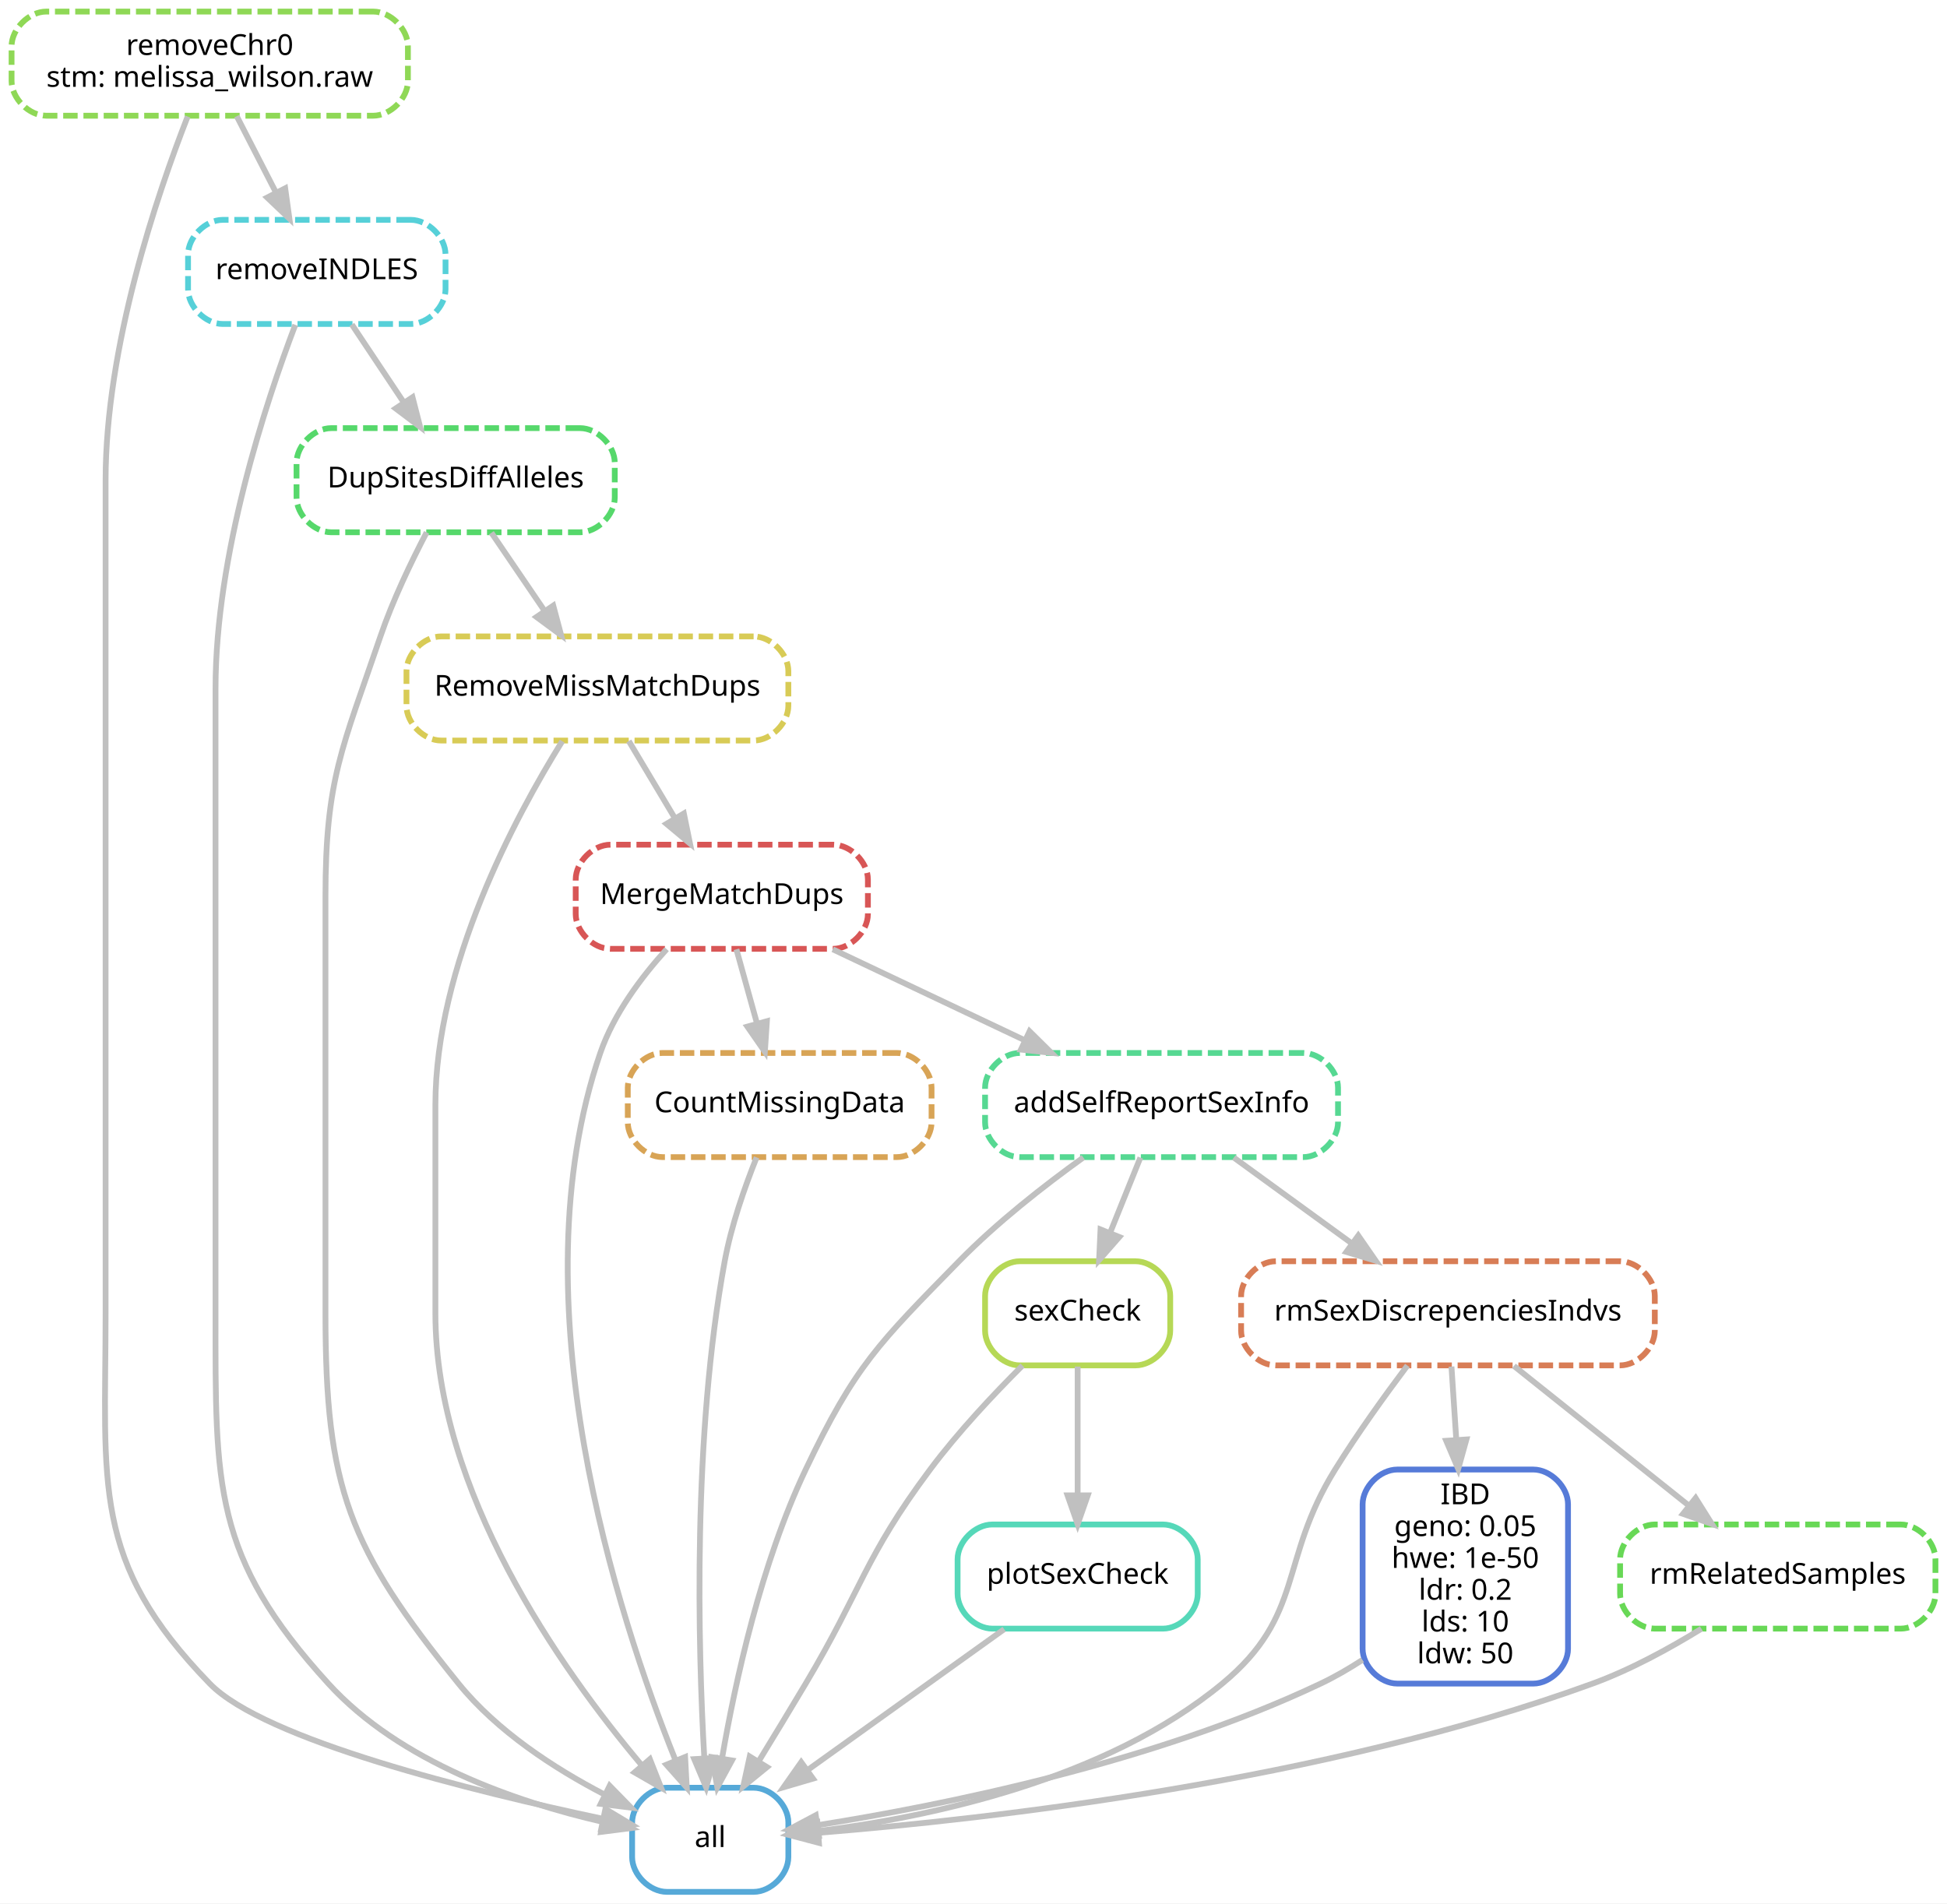
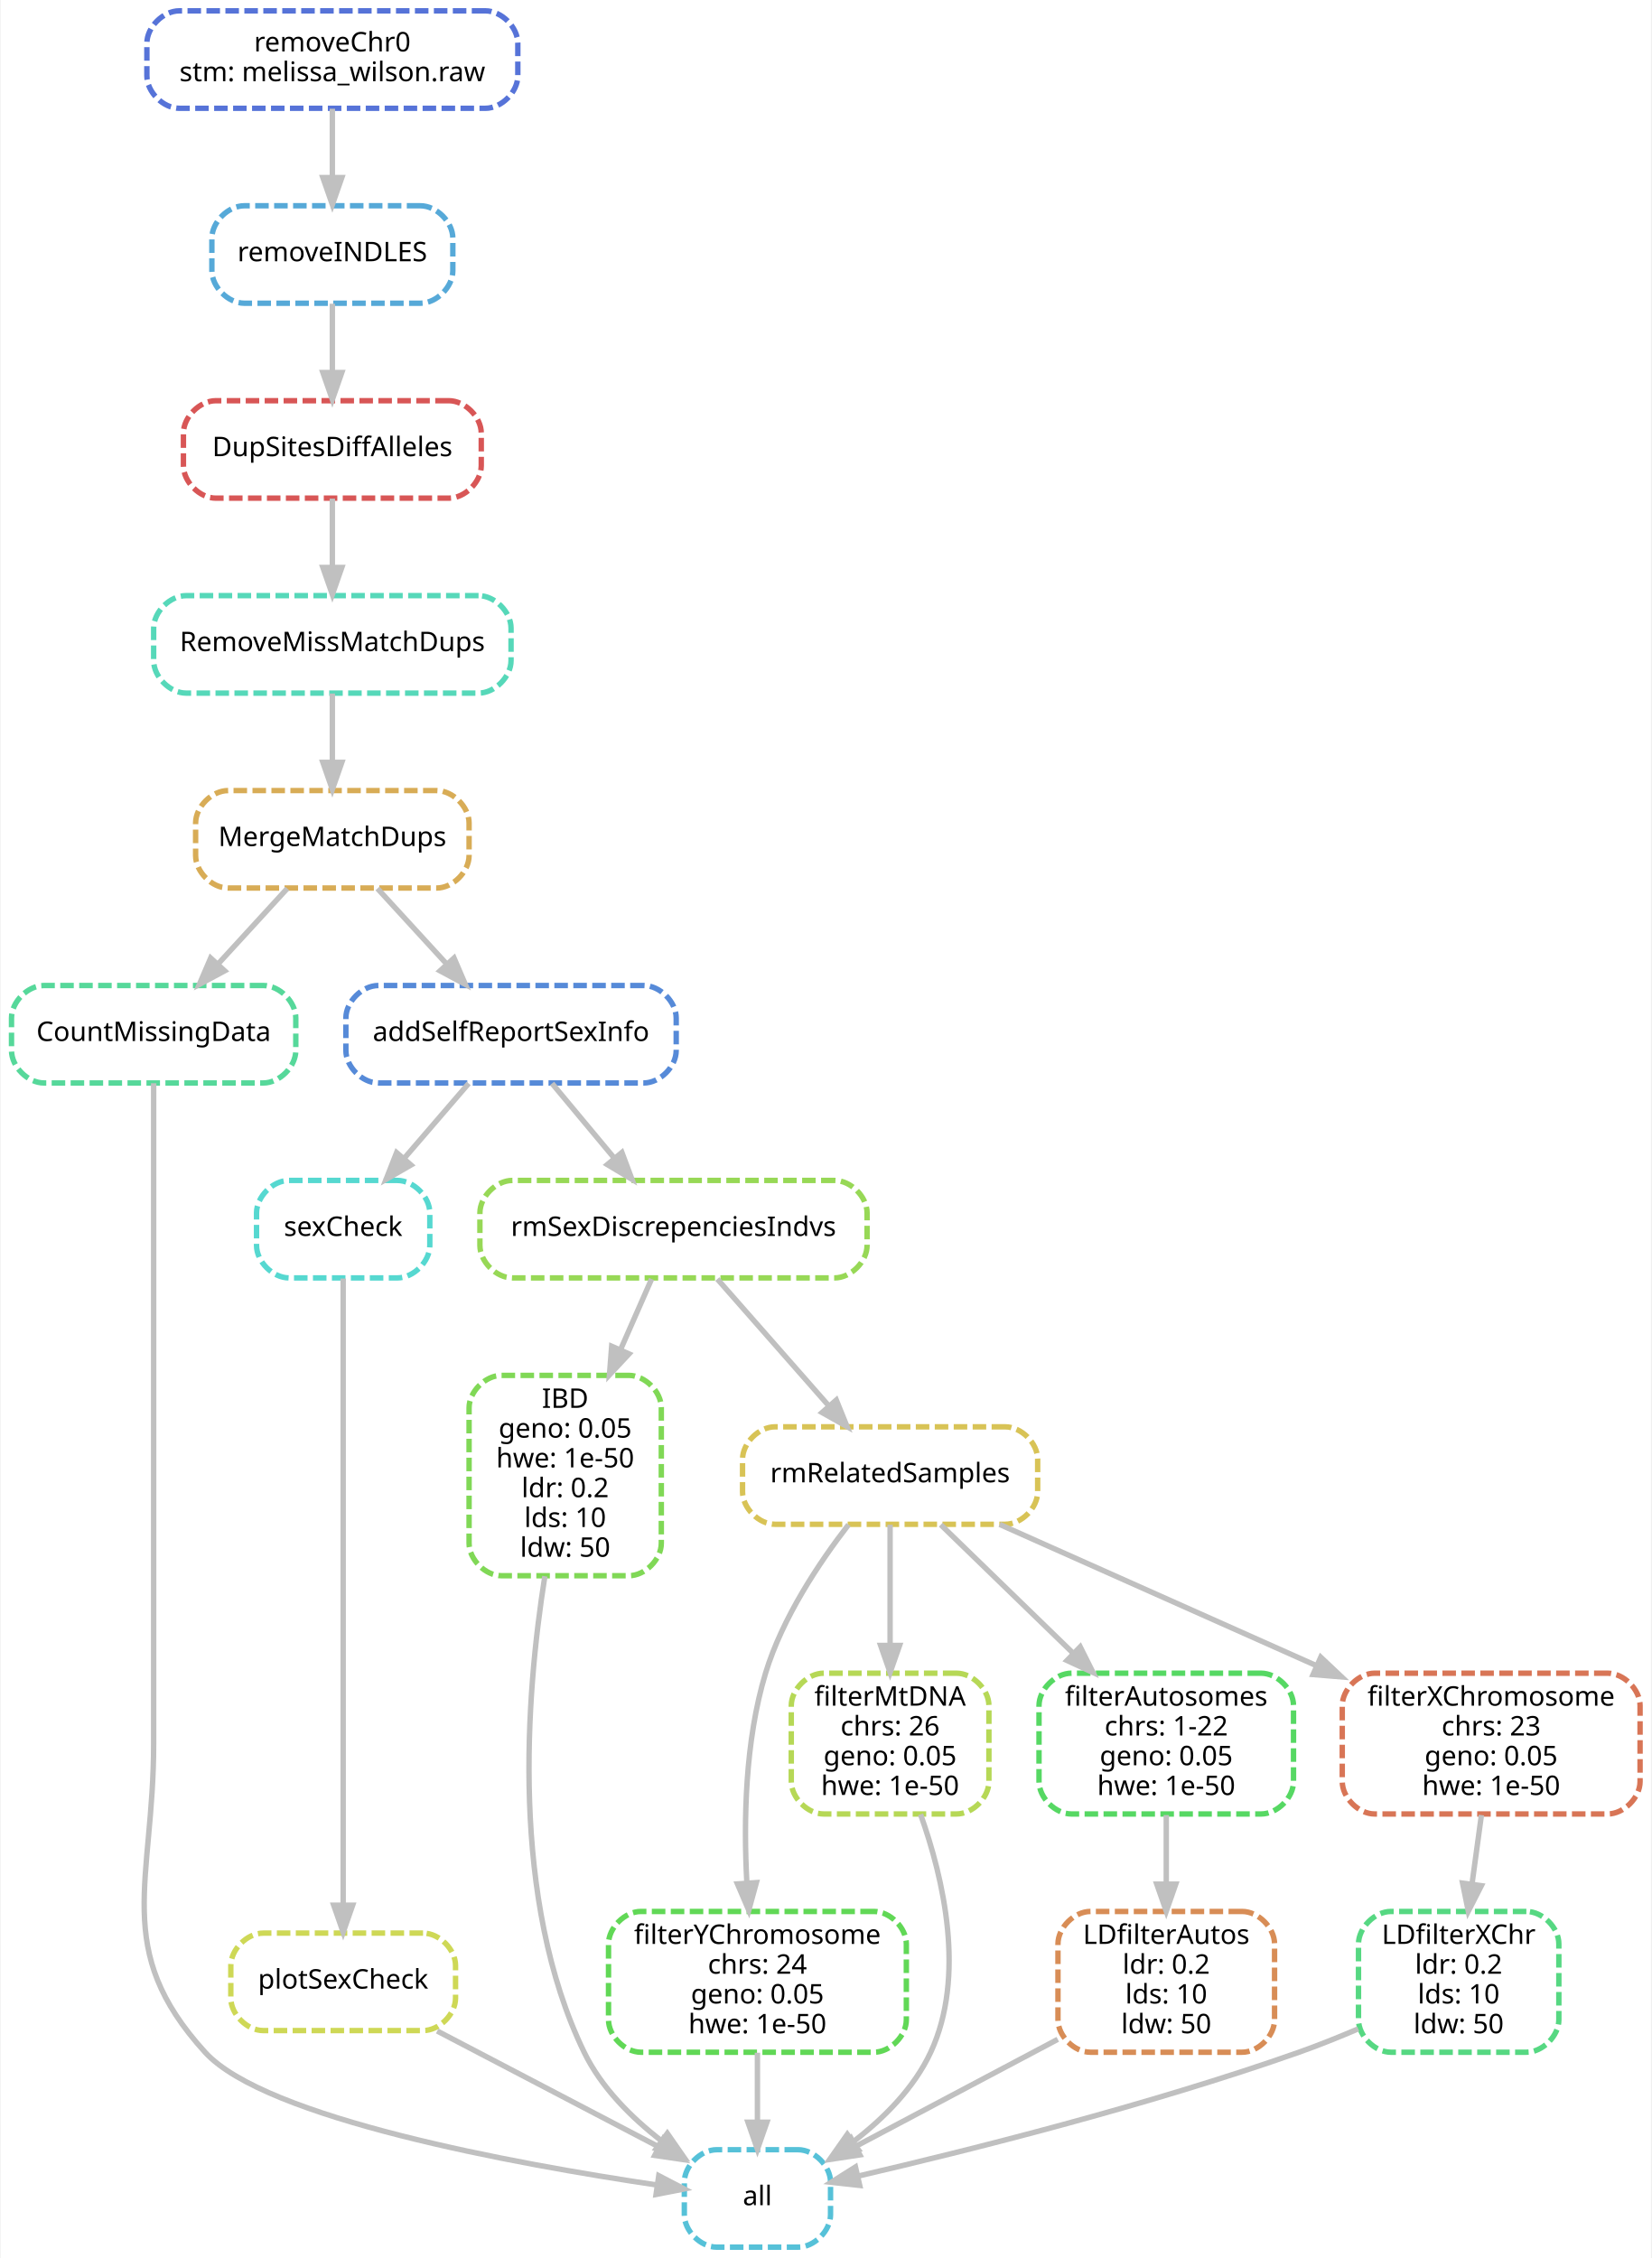
- <svg xmlns="http://www.w3.org/2000/svg" width="673pt" height="658pt" viewBox="0.00 0.00 673.00 658.00">
-   <g id="graph0" class="graph" transform="scale(1 1) rotate(0) translate(4 654)">
-     <polygon fill="#ffffff" stroke="transparent" points="-4,4 -4,-654 669,-654 669,4 -4,4" />
+ <svg xmlns="http://www.w3.org/2000/svg" width="610pt" height="834pt" viewBox="0.00 0.00 609.50 834.00">
+   <g id="graph0" class="graph" transform="scale(1 1) rotate(0) translate(4 830)">
+     <polygon fill="#ffffff" stroke="transparent" points="-4,4 -4,-830 605.5,-830 605.5,4 -4,4" />
    <g id="node1" class="node">
-       <path fill="none" stroke="#56a9d8" stroke-width="2" d="M256.5,-36C256.5,-36 226.5,-36 226.5,-36 220.5,-36 214.5,-30 214.5,-24 214.5,-24 214.5,-12 214.5,-12 214.5,-6 220.5,0 226.5,0 226.5,0 256.5,0 256.5,0 262.5,0 268.5,-6 268.5,-12 268.5,-12 268.5,-24 268.5,-24 268.5,-30 262.5,-36 256.5,-36" />
-       <text text-anchor="middle" x="241.5" y="-15.5" font-family="sans" font-size="10.00" fill="#000000">all</text>
+       <path fill="none" stroke="#56c1d8" stroke-width="2" stroke-dasharray="5,2" d="M290.5,-36C290.5,-36 260.5,-36 260.5,-36 254.5,-36 248.5,-30 248.5,-24 248.5,-24 248.5,-12 248.5,-12 248.5,-6 254.5,0 260.5,0 260.5,0 290.5,0 290.5,0 296.5,0 302.5,-6 302.5,-12 302.5,-12 302.5,-24 302.5,-24 302.5,-30 296.5,-36 290.5,-36" />
+       <text text-anchor="middle" x="275.5" y="-15.5" font-family="sans" font-size="10.00" fill="#000000">all</text>
    </g>
    <g id="node2" class="node">
-       <path fill="none" stroke="#8fd856" stroke-width="2" stroke-dasharray="5,2" d="M125,-650C125,-650 12,-650 12,-650 6,-650 0,-644 0,-638 0,-638 0,-626 0,-626 0,-620 6,-614 12,-614 12,-614 125,-614 125,-614 131,-614 137,-620 137,-626 137,-626 137,-638 137,-638 137,-644 131,-650 125,-650" />
-       <text text-anchor="middle" x="68.5" y="-635" font-family="sans" font-size="10.00" fill="#000000">removeChr0</text>
-       <text text-anchor="middle" x="68.5" y="-624" font-family="sans" font-size="10.00" fill="#000000">stm: melissa_wilson.raw</text>
+       <path fill="none" stroke="#56d89a" stroke-width="2" stroke-dasharray="5,2" d="M93,-466C93,-466 12,-466 12,-466 6,-466 0,-460 0,-454 0,-454 0,-442 0,-442 0,-436 6,-430 12,-430 12,-430 93,-430 93,-430 99,-430 105,-436 105,-442 105,-442 105,-454 105,-454 105,-460 99,-466 93,-466" />
+       <text text-anchor="middle" x="52.5" y="-445.5" font-family="sans" font-size="10.00" fill="#000000">CountMissingData</text>
    </g>
    <g id="edge1" class="edge">
-       <path fill="none" stroke="#c0c0c0" stroke-width="2" d="M60.865,-613.726C50.298,-586.732 32.5,-534.385 32.5,-488 32.5,-488 32.5,-488 32.5,-200 32.5,-140.904 27.31,-114.376 68.5,-72 87.421,-52.534 159.438,-34.775 204.374,-25.267" />
-       <polygon fill="#c0c0c0" stroke="#c0c0c0" stroke-width="2" points="205.263,-28.657 214.344,-23.198 203.841,-21.803 205.263,-28.657" />
+       <path fill="none" stroke="#c0c0c0" stroke-width="2" d="M52.5,-429.91C52.5,-399.832 52.5,-337.635 52.5,-285 52.5,-285 52.5,-285 52.5,-186 52.5,-134.634 36.919,-109.981 71.5,-72 93.757,-47.556 186.014,-30.74 238.516,-22.945" />
+       <polygon fill="#c0c0c0" stroke="#c0c0c0" stroke-width="2" points="239.059,-26.403 248.454,-21.506 238.056,-19.475 239.059,-26.403" />
    </g>
    <g id="node3" class="node">
-       <path fill="none" stroke="#56d0d8" stroke-width="2" stroke-dasharray="5,2" d="M138,-578C138,-578 73,-578 73,-578 67,-578 61,-572 61,-566 61,-566 61,-554 61,-554 61,-548 67,-542 73,-542 73,-542 138,-542 138,-542 144,-542 150,-548 150,-554 150,-554 150,-566 150,-566 150,-572 144,-578 138,-578" />
-       <text text-anchor="middle" x="105.5" y="-557.5" font-family="sans" font-size="10.00" fill="#000000">removeINDLES</text>
+       <path fill="none" stroke="#ced856" stroke-width="2" stroke-dasharray="5,2" d="M152,-116C152,-116 93,-116 93,-116 87,-116 81,-110 81,-104 81,-104 81,-92 81,-92 81,-86 87,-80 93,-80 93,-80 152,-80 152,-80 158,-80 164,-86 164,-92 164,-92 164,-104 164,-104 164,-110 158,-116 152,-116" />
+       <text text-anchor="middle" x="122.5" y="-95.5" font-family="sans" font-size="10.00" fill="#000000">plotSexCheck</text>
+     </g>
+     <g id="edge2" class="edge">
+       <path fill="none" stroke="#c0c0c0" stroke-width="2" d="M157.218,-79.847C181.61,-67.093 214.177,-50.064 238.962,-37.105" />
+       <polygon fill="#c0c0c0" stroke="#c0c0c0" stroke-width="2" points="240.807,-40.09 248.047,-32.354 237.564,-33.886 240.807,-40.09" />
+     </g>
+     <g id="node4" class="node">
+       <path fill="none" stroke="#80d856" stroke-width="2" stroke-dasharray="5,2" d="M228,-322C228,-322 181,-322 181,-322 175,-322 169,-316 169,-310 169,-310 169,-260 169,-260 169,-254 175,-248 181,-248 181,-248 228,-248 228,-248 234,-248 240,-254 240,-260 240,-260 240,-310 240,-310 240,-316 234,-322 228,-322" />
+       <text text-anchor="middle" x="204.5" y="-310" font-family="sans" font-size="10.00" fill="#000000">IBD</text>
+       <text text-anchor="middle" x="204.5" y="-299" font-family="sans" font-size="10.00" fill="#000000">geno: 0.05</text>
+       <text text-anchor="middle" x="204.5" y="-288" font-family="sans" font-size="10.00" fill="#000000">hwe: 1e-50</text>
+       <text text-anchor="middle" x="204.5" y="-277" font-family="sans" font-size="10.00" fill="#000000">ldr: 0.2</text>
+       <text text-anchor="middle" x="204.5" y="-266" font-family="sans" font-size="10.00" fill="#000000">lds: 10</text>
+       <text text-anchor="middle" x="204.5" y="-255" font-family="sans" font-size="10.00" fill="#000000">ldw: 50</text>
+     </g>
+     <g id="edge3" class="edge">
+       <path fill="none" stroke="#c0c0c0" stroke-width="2" d="M196.987,-247.808C189.944,-203.512 184.143,-128.432 211.5,-72 217.828,-58.947 228.946,-47.866 240.159,-39.202" />
+       <polygon fill="#c0c0c0" stroke="#c0c0c0" stroke-width="2" points="242.225,-42.026 248.273,-33.327 238.12,-36.357 242.225,-42.026" />
+     </g>
+     <g id="node5" class="node">
+       <path fill="none" stroke="#61d856" stroke-width="2" stroke-dasharray="5,2" d="M318.5,-124C318.5,-124 232.5,-124 232.5,-124 226.5,-124 220.5,-118 220.5,-112 220.5,-112 220.5,-84 220.5,-84 220.5,-78 226.5,-72 232.5,-72 232.5,-72 318.5,-72 318.5,-72 324.5,-72 330.5,-78 330.5,-84 330.5,-84 330.5,-112 330.5,-112 330.5,-118 324.5,-124 318.5,-124" />
+       <text text-anchor="middle" x="275.5" y="-112" font-family="sans" font-size="10.00" fill="#000000">filterYChromosome</text>
+       <text text-anchor="middle" x="275.5" y="-101" font-family="sans" font-size="10.00" fill="#000000">chrs: 24</text>
+       <text text-anchor="middle" x="275.5" y="-90" font-family="sans" font-size="10.00" fill="#000000">geno: 0.05</text>
+       <text text-anchor="middle" x="275.5" y="-79" font-family="sans" font-size="10.00" fill="#000000">hwe: 1e-50</text>
+     </g>
+     <g id="edge4" class="edge">
+       <path fill="none" stroke="#c0c0c0" stroke-width="2" d="M275.5,-71.805C275.5,-63.603 275.5,-54.517 275.5,-46.184" />
+       <polygon fill="#c0c0c0" stroke="#c0c0c0" stroke-width="2" points="279,-46.153 275.5,-36.153 272,-46.153 279,-46.153" />
+     </g>
+     <g id="node6" class="node">
+       <path fill="none" stroke="#b6d856" stroke-width="2" stroke-dasharray="5,2" d="M349,-212C349,-212 300,-212 300,-212 294,-212 288,-206 288,-200 288,-200 288,-172 288,-172 288,-166 294,-160 300,-160 300,-160 349,-160 349,-160 355,-160 361,-166 361,-172 361,-172 361,-200 361,-200 361,-206 355,-212 349,-212" />
+       <text text-anchor="middle" x="324.5" y="-200" font-family="sans" font-size="10.00" fill="#000000">filterMtDNA</text>
+       <text text-anchor="middle" x="324.5" y="-189" font-family="sans" font-size="10.00" fill="#000000">chrs: 26</text>
+       <text text-anchor="middle" x="324.5" y="-178" font-family="sans" font-size="10.00" fill="#000000">geno: 0.05</text>
+       <text text-anchor="middle" x="324.5" y="-167" font-family="sans" font-size="10.00" fill="#000000">hwe: 1e-50</text>
+     </g>
+     <g id="edge5" class="edge">
+       <path fill="none" stroke="#c0c0c0" stroke-width="2" d="M335.751,-159.871C344.289,-135.933 352.538,-100.06 339.5,-72 333.338,-58.739 322.138,-47.562 310.81,-38.879" />
+       <polygon fill="#c0c0c0" stroke="#c0c0c0" stroke-width="2" points="312.777,-35.982 302.609,-33.003 308.7,-41.672 312.777,-35.982" />
+     </g>
+     <g id="node7" class="node">
+       <path fill="none" stroke="#d88d56" stroke-width="2" stroke-dasharray="5,2" d="M454.5,-124C454.5,-124 398.5,-124 398.5,-124 392.5,-124 386.5,-118 386.5,-112 386.5,-112 386.5,-84 386.5,-84 386.5,-78 392.5,-72 398.5,-72 398.5,-72 454.5,-72 454.5,-72 460.5,-72 466.5,-78 466.5,-84 466.5,-84 466.5,-112 466.5,-112 466.5,-118 460.5,-124 454.5,-124" />
+       <text text-anchor="middle" x="426.5" y="-112" font-family="sans" font-size="10.00" fill="#000000">LDfilterAutos</text>
+       <text text-anchor="middle" x="426.5" y="-101" font-family="sans" font-size="10.00" fill="#000000">ldr: 0.2</text>
+       <text text-anchor="middle" x="426.5" y="-90" font-family="sans" font-size="10.00" fill="#000000">lds: 10</text>
+       <text text-anchor="middle" x="426.5" y="-79" font-family="sans" font-size="10.00" fill="#000000">ldw: 50</text>
+     </g>
+     <g id="edge6" class="edge">
+       <path fill="none" stroke="#c0c0c0" stroke-width="2" d="M386.431,-76.772C363.24,-64.485 334.281,-49.142 311.767,-37.214" />
+       <polygon fill="#c0c0c0" stroke="#c0c0c0" stroke-width="2" points="313.335,-34.084 302.86,-32.495 310.058,-40.27 313.335,-34.084" />
+     </g>
+     <g id="node8" class="node">
+       <path fill="none" stroke="#56d882" stroke-width="2" stroke-dasharray="5,2" d="M559.5,-124C559.5,-124 509.5,-124 509.5,-124 503.5,-124 497.5,-118 497.5,-112 497.5,-112 497.5,-84 497.5,-84 497.5,-78 503.5,-72 509.5,-72 509.5,-72 559.5,-72 559.5,-72 565.5,-72 571.5,-78 571.5,-84 571.5,-84 571.5,-112 571.5,-112 571.5,-118 565.5,-124 559.5,-124" />
+       <text text-anchor="middle" x="534.5" y="-112" font-family="sans" font-size="10.00" fill="#000000">LDfilterXChr</text>
+       <text text-anchor="middle" x="534.5" y="-101" font-family="sans" font-size="10.00" fill="#000000">ldr: 0.2</text>
+       <text text-anchor="middle" x="534.5" y="-90" font-family="sans" font-size="10.00" fill="#000000">lds: 10</text>
+       <text text-anchor="middle" x="534.5" y="-79" font-family="sans" font-size="10.00" fill="#000000">ldw: 50</text>
+     </g>
+     <g id="edge7" class="edge">
+       <path fill="none" stroke="#c0c0c0" stroke-width="2" d="M497.389,-80.629C490.205,-77.556 482.677,-74.534 475.5,-72 419.811,-52.339 353.277,-35.683 312.722,-26.266" />
+       <polygon fill="#c0c0c0" stroke="#c0c0c0" stroke-width="2" points="313.276,-22.802 302.747,-23.974 311.709,-29.625 313.276,-22.802" />
+     </g>
+     <g id="node9" class="node">
+       <path fill="none" stroke="#d8ac56" stroke-width="2" stroke-dasharray="5,2" d="M157,-538C157,-538 80,-538 80,-538 74,-538 68,-532 68,-526 68,-526 68,-514 68,-514 68,-508 74,-502 80,-502 80,-502 157,-502 157,-502 163,-502 169,-508 169,-514 169,-514 169,-526 169,-526 169,-532 163,-538 157,-538" />
+       <text text-anchor="middle" x="118.5" y="-517.5" font-family="sans" font-size="10.00" fill="#000000">MergeMatchDups</text>
+     </g>
+     <g id="edge8" class="edge">
+       <path fill="none" stroke="#c0c0c0" stroke-width="2" d="M101.845,-501.831C94.089,-493.369 84.72,-483.149 76.239,-473.897" />
+       <polygon fill="#c0c0c0" stroke="#c0c0c0" stroke-width="2" points="78.716,-471.42 69.379,-466.413 73.556,-476.15 78.716,-471.42" />
+     </g>
+     <g id="node16" class="node">
+       <path fill="none" stroke="#568ad8" stroke-width="2" stroke-dasharray="5,2" d="M233.5,-466C233.5,-466 135.5,-466 135.5,-466 129.5,-466 123.5,-460 123.5,-454 123.5,-454 123.5,-442 123.5,-442 123.5,-436 129.5,-430 135.5,-430 135.5,-430 233.5,-430 233.5,-430 239.5,-430 245.5,-436 245.5,-442 245.5,-442 245.5,-454 245.5,-454 245.5,-460 239.5,-466 233.5,-466" />
+       <text text-anchor="middle" x="184.5" y="-445.5" font-family="sans" font-size="10.00" fill="#000000">addSelfReportSexInfo</text>
+     </g>
+     <g id="edge22" class="edge">
+       <path fill="none" stroke="#c0c0c0" stroke-width="2" d="M135.155,-501.831C142.911,-493.369 152.28,-483.149 160.761,-473.897" />
+       <polygon fill="#c0c0c0" stroke="#c0c0c0" stroke-width="2" points="163.444,-476.15 167.621,-466.413 158.284,-471.42 163.444,-476.15" />
+     </g>
+     <g id="node10" class="node">
+       <path fill="none" stroke="#56d8d0" stroke-width="2" stroke-dasharray="5,2" d="M142.5,-394C142.5,-394 102.5,-394 102.5,-394 96.5,-394 90.5,-388 90.5,-382 90.5,-382 90.5,-370 90.5,-370 90.5,-364 96.5,-358 102.5,-358 102.5,-358 142.5,-358 142.5,-358 148.5,-358 154.5,-364 154.5,-370 154.5,-370 154.5,-382 154.5,-382 154.5,-388 148.5,-394 142.5,-394" />
+       <text text-anchor="middle" x="122.5" y="-373.5" font-family="sans" font-size="10.00" fill="#000000">sexCheck</text>
+     </g>
+     <g id="edge9" class="edge">
+       <path fill="none" stroke="#c0c0c0" stroke-width="2" d="M122.5,-357.76C122.5,-310.438 122.5,-183.458 122.5,-126.423" />
+       <polygon fill="#c0c0c0" stroke="#c0c0c0" stroke-width="2" points="126,-126.308 122.5,-116.308 119,-126.308 126,-126.308" />
+     </g>
+     <g id="node11" class="node">
+       <path fill="none" stroke="#97d856" stroke-width="2" stroke-dasharray="5,2" d="M304,-394C304,-394 185,-394 185,-394 179,-394 173,-388 173,-382 173,-382 173,-370 173,-370 173,-364 179,-358 185,-358 185,-358 304,-358 304,-358 310,-358 316,-364 316,-370 316,-370 316,-382 316,-382 316,-388 310,-394 304,-394" />
+       <text text-anchor="middle" x="244.5" y="-373.5" font-family="sans" font-size="10.00" fill="#000000">rmSexDiscrepenciesIndvs</text>
+     </g>
+     <g id="edge10" class="edge">
+       <path fill="none" stroke="#c0c0c0" stroke-width="2" d="M236.405,-357.585C233.05,-349.95 228.991,-340.717 224.909,-331.431" />
+       <polygon fill="#c0c0c0" stroke="#c0c0c0" stroke-width="2" points="228.073,-329.932 220.845,-322.185 221.665,-332.748 228.073,-329.932" />
+     </g>
+     <g id="node12" class="node">
+       <path fill="none" stroke="#d8c356" stroke-width="2" stroke-dasharray="5,2" d="M367,-303C367,-303 282,-303 282,-303 276,-303 270,-297 270,-291 270,-291 270,-279 270,-279 270,-273 276,-267 282,-267 282,-267 367,-267 367,-267 373,-267 379,-273 379,-279 379,-279 379,-291 379,-291 379,-297 373,-303 367,-303" />
+       <text text-anchor="middle" x="324.5" y="-282.5" font-family="sans" font-size="10.00" fill="#000000">rmRelatedSamples</text>
+     </g>
+     <g id="edge18" class="edge">
+       <path fill="none" stroke="#c0c0c0" stroke-width="2" d="M260.689,-357.585C272.477,-344.176 288.603,-325.833 301.694,-310.942" />
+       <polygon fill="#c0c0c0" stroke="#c0c0c0" stroke-width="2" points="304.634,-312.899 308.608,-303.077 299.377,-308.277 304.634,-312.899" />
+     </g>
+     <g id="edge11" class="edge">
+       <path fill="none" stroke="#c0c0c0" stroke-width="2" d="M309.156,-266.87C298.339,-252.876 284.714,-232.5 278.5,-212 270.915,-186.974 270.358,-157.425 271.596,-134.683" />
+       <polygon fill="#c0c0c0" stroke="#c0c0c0" stroke-width="2" points="275.107,-134.651 272.299,-124.435 268.123,-134.172 275.107,-134.651" />
+     </g>
+     <g id="edge12" class="edge">
+       <path fill="none" stroke="#c0c0c0" stroke-width="2" d="M324.5,-266.842C324.5,-254.415 324.5,-237.51 324.5,-222.372" />
+       <polygon fill="#c0c0c0" stroke="#c0c0c0" stroke-width="2" points="328,-222.25 324.5,-212.25 321,-222.25 328,-222.25" />
+     </g>
+     <g id="node13" class="node">
+       <path fill="none" stroke="#56d863" stroke-width="2" stroke-dasharray="5,2" d="M461.5,-212C461.5,-212 391.5,-212 391.5,-212 385.5,-212 379.5,-206 379.5,-200 379.5,-200 379.5,-172 379.5,-172 379.5,-166 385.5,-160 391.5,-160 391.5,-160 461.5,-160 461.5,-160 467.5,-160 473.5,-166 473.5,-172 473.5,-172 473.5,-200 473.5,-200 473.5,-206 467.5,-212 461.5,-212" />
+       <text text-anchor="middle" x="426.5" y="-200" font-family="sans" font-size="10.00" fill="#000000">filterAutosomes</text>
+       <text text-anchor="middle" x="426.5" y="-189" font-family="sans" font-size="10.00" fill="#000000">chrs: 1-22</text>
+       <text text-anchor="middle" x="426.5" y="-178" font-family="sans" font-size="10.00" fill="#000000">geno: 0.05</text>
+       <text text-anchor="middle" x="426.5" y="-167" font-family="sans" font-size="10.00" fill="#000000">hwe: 1e-50</text>
+     </g>
+     <g id="edge19" class="edge">
+       <path fill="none" stroke="#c0c0c0" stroke-width="2" d="M343.208,-266.842C356.874,-253.578 375.794,-235.214 392.149,-219.341" />
+       <polygon fill="#c0c0c0" stroke="#c0c0c0" stroke-width="2" points="394.716,-221.726 399.455,-212.25 389.841,-216.703 394.716,-221.726" />
+     </g>
+     <g id="node14" class="node">
+       <path fill="none" stroke="#d87556" stroke-width="2" stroke-dasharray="5,2" d="M589.5,-212C589.5,-212 503.5,-212 503.5,-212 497.5,-212 491.5,-206 491.5,-200 491.5,-200 491.5,-172 491.5,-172 491.5,-166 497.5,-160 503.5,-160 503.5,-160 589.5,-160 589.5,-160 595.5,-160 601.5,-166 601.5,-172 601.5,-172 601.5,-200 601.5,-200 601.5,-206 595.5,-212 589.5,-212" />
+       <text text-anchor="middle" x="546.5" y="-200" font-family="sans" font-size="10.00" fill="#000000">filterXChromosome</text>
+       <text text-anchor="middle" x="546.5" y="-189" font-family="sans" font-size="10.00" fill="#000000">chrs: 23</text>
+       <text text-anchor="middle" x="546.5" y="-178" font-family="sans" font-size="10.00" fill="#000000">geno: 0.05</text>
+       <text text-anchor="middle" x="546.5" y="-167" font-family="sans" font-size="10.00" fill="#000000">hwe: 1e-50</text>
+     </g>
+     <g id="edge20" class="edge">
+       <path fill="none" stroke="#c0c0c0" stroke-width="2" d="M364.96,-266.957C397.588,-252.407 444.1,-231.665 481.876,-214.819" />
+       <polygon fill="#c0c0c0" stroke="#c0c0c0" stroke-width="2" points="483.57,-217.896 491.278,-210.626 480.719,-211.502 483.57,-217.896" />
    </g>
    <g id="edge13" class="edge">
-       <path fill="none" stroke="#c0c0c0" stroke-width="2" d="M77.837,-613.831C81.924,-605.877 86.81,-596.369 91.331,-587.572" />
-       <polygon fill="#c0c0c0" stroke="#c0c0c0" stroke-width="2" points="94.58,-588.907 96.038,-578.413 88.354,-585.708 94.58,-588.907" />
-     </g>
-     <g id="edge2" class="edge">
-       <path fill="none" stroke="#c0c0c0" stroke-width="2" d="M98.077,-541.706C87.803,-514.688 70.5,-462.31 70.5,-416 70.5,-416 70.5,-416 70.5,-200 70.5,-140.529 69.438,-115.953 109.5,-72 134.267,-44.827 174.714,-31.009 204.318,-24.195" />
-       <polygon fill="#c0c0c0" stroke="#c0c0c0" stroke-width="2" points="205.244,-27.576 214.293,-22.066 203.783,-20.73 205.244,-27.576" />
-     </g>
-     <g id="node4" class="node">
-       <path fill="none" stroke="#56d86b" stroke-width="2" stroke-dasharray="5,2" d="M196.5,-506C196.5,-506 110.5,-506 110.5,-506 104.5,-506 98.5,-500 98.5,-494 98.5,-494 98.5,-482 98.5,-482 98.5,-476 104.5,-470 110.5,-470 110.5,-470 196.5,-470 196.5,-470 202.5,-470 208.5,-476 208.5,-482 208.5,-482 208.5,-494 208.5,-494 208.5,-500 202.5,-506 196.5,-506" />
-       <text text-anchor="middle" x="153.5" y="-485.5" font-family="sans" font-size="10.00" fill="#000000">DupSitesDiffAlleles</text>
+       <path fill="none" stroke="#c0c0c0" stroke-width="2" d="M426.5,-159.597C426.5,-151.607 426.5,-142.689 426.5,-134.176" />
+       <polygon fill="#c0c0c0" stroke="#c0c0c0" stroke-width="2" points="430,-134.081 426.5,-124.081 423,-134.081 430,-134.081" />
    </g>
    <g id="edge14" class="edge">
-       <path fill="none" stroke="#c0c0c0" stroke-width="2" d="M117.612,-541.831C123.028,-533.708 129.524,-523.964 135.492,-515.012" />
-       <polygon fill="#c0c0c0" stroke="#c0c0c0" stroke-width="2" points="138.59,-516.675 141.225,-506.413 132.765,-512.792 138.59,-516.675" />
-     </g>
-     <g id="edge3" class="edge">
-       <path fill="none" stroke="#c0c0c0" stroke-width="2" d="M143.466,-469.968C138.093,-459.685 131.728,-446.41 127.5,-434 114.315,-395.303 108.5,-384.882 108.5,-344 108.5,-344 108.5,-344 108.5,-200 108.5,-139.549 116.482,-118.999 154.5,-72 167.801,-55.557 187.529,-42.735 204.837,-33.719" />
-       <polygon fill="#c0c0c0" stroke="#c0c0c0" stroke-width="2" points="206.743,-36.681 214.148,-29.103 203.634,-30.409 206.743,-36.681" />
-     </g>
-     <g id="node5" class="node">
-       <path fill="none" stroke="#d8cb56" stroke-width="2" stroke-dasharray="5,2" d="M256.5,-434C256.5,-434 148.5,-434 148.5,-434 142.5,-434 136.5,-428 136.5,-422 136.5,-422 136.5,-410 136.5,-410 136.5,-404 142.5,-398 148.5,-398 148.5,-398 256.5,-398 256.5,-398 262.5,-398 268.5,-404 268.5,-410 268.5,-410 268.5,-422 268.5,-422 268.5,-428 262.5,-434 256.5,-434" />
-       <text text-anchor="middle" x="202.5" y="-413.5" font-family="sans" font-size="10.00" fill="#000000">RemoveMissMatchDups</text>
+       <path fill="none" stroke="#c0c0c0" stroke-width="2" d="M542.9,-159.597C541.81,-151.607 540.594,-142.689 539.433,-134.176" />
+       <polygon fill="#c0c0c0" stroke="#c0c0c0" stroke-width="2" points="542.876,-133.516 538.057,-124.081 535.94,-134.462 542.876,-133.516" />
+     </g>
+     <g id="node15" class="node">
+       <path fill="none" stroke="#56d8b9" stroke-width="2" stroke-dasharray="5,2" d="M172.5,-610C172.5,-610 64.5,-610 64.5,-610 58.5,-610 52.5,-604 52.5,-598 52.5,-598 52.5,-586 52.5,-586 52.5,-580 58.5,-574 64.5,-574 64.5,-574 172.5,-574 172.5,-574 178.5,-574 184.5,-580 184.5,-586 184.5,-586 184.5,-598 184.5,-598 184.5,-604 178.5,-610 172.5,-610" />
+       <text text-anchor="middle" x="118.5" y="-589.5" font-family="sans" font-size="10.00" fill="#000000">RemoveMissMatchDups</text>
    </g>
    <g id="edge15" class="edge">
-       <path fill="none" stroke="#c0c0c0" stroke-width="2" d="M165.865,-469.831C171.451,-461.623 178.163,-451.761 184.307,-442.732" />
-       <polygon fill="#c0c0c0" stroke="#c0c0c0" stroke-width="2" points="187.236,-444.65 189.969,-434.413 181.449,-440.711 187.236,-444.65" />
-     </g>
-     <g id="edge4" class="edge">
-       <path fill="none" stroke="#c0c0c0" stroke-width="2" d="M190.349,-397.786C173.879,-371.286 146.5,-320.015 146.5,-272 146.5,-272 146.5,-272 146.5,-200 146.5,-138.555 189.579,-77.333 217.719,-43.897" />
-       <polygon fill="#c0c0c0" stroke="#c0c0c0" stroke-width="2" points="220.638,-45.871 224.516,-36.012 215.336,-41.301 220.638,-45.871" />
-     </g>
-     <g id="node6" class="node">
-       <path fill="none" stroke="#d85656" stroke-width="2" stroke-dasharray="5,2" d="M284,-362C284,-362 207,-362 207,-362 201,-362 195,-356 195,-350 195,-350 195,-338 195,-338 195,-332 201,-326 207,-326 207,-326 284,-326 284,-326 290,-326 296,-332 296,-338 296,-338 296,-350 296,-350 296,-356 290,-362 284,-362" />
-       <text text-anchor="middle" x="245.5" y="-341.5" font-family="sans" font-size="10.00" fill="#000000">MergeMatchDups</text>
+       <path fill="none" stroke="#c0c0c0" stroke-width="2" d="M118.5,-573.831C118.5,-566.131 118.5,-556.974 118.5,-548.417" />
+       <polygon fill="#c0c0c0" stroke="#c0c0c0" stroke-width="2" points="122,-548.413 118.5,-538.413 115,-548.413 122,-548.413" />
    </g>
    <g id="edge16" class="edge">
-       <path fill="none" stroke="#c0c0c0" stroke-width="2" d="M213.351,-397.831C218.202,-389.708 224.022,-379.964 229.368,-371.012" />
-       <polygon fill="#c0c0c0" stroke="#c0c0c0" stroke-width="2" points="232.381,-372.793 234.503,-362.413 226.371,-369.204 232.381,-372.793" />
-     </g>
-     <g id="edge5" class="edge">
-       <path fill="none" stroke="#c0c0c0" stroke-width="2" d="M226.45,-325.886C217.643,-316.188 208.125,-303.481 203.5,-290 174.04,-204.137 209.415,-95.549 229.484,-45.525" />
-       <polygon fill="#c0c0c0" stroke="#c0c0c0" stroke-width="2" points="232.816,-46.626 233.388,-36.047 226.343,-43.96 232.816,-46.626" />
-     </g>
-     <g id="node7" class="node">
-       <path fill="none" stroke="#d8a456" stroke-width="2" stroke-dasharray="5,2" d="M306,-290C306,-290 225,-290 225,-290 219,-290 213,-284 213,-278 213,-278 213,-266 213,-266 213,-260 219,-254 225,-254 225,-254 306,-254 306,-254 312,-254 318,-260 318,-266 318,-266 318,-278 318,-278 318,-284 312,-290 306,-290" />
-       <text text-anchor="middle" x="265.5" y="-269.5" font-family="sans" font-size="10.00" fill="#000000">CountMissingData</text>
+       <path fill="none" stroke="#c0c0c0" stroke-width="2" d="M168.855,-429.831C161.641,-421.454 152.943,-411.353 145.04,-402.175" />
+       <polygon fill="#c0c0c0" stroke="#c0c0c0" stroke-width="2" points="147.533,-399.707 138.356,-394.413 142.229,-404.275 147.533,-399.707" />
    </g>
    <g id="edge17" class="edge">
-       <path fill="none" stroke="#c0c0c0" stroke-width="2" d="M250.547,-325.831C252.709,-318.046 255.285,-308.773 257.685,-300.135" />
-       <polygon fill="#c0c0c0" stroke="#c0c0c0" stroke-width="2" points="261.081,-300.985 260.385,-290.413 254.336,-299.112 261.081,-300.985" />
-     </g>
-     <g id="node8" class="node">
-       <path fill="none" stroke="#56d892" stroke-width="2" stroke-dasharray="5,2" d="M446.5,-290C446.5,-290 348.5,-290 348.5,-290 342.5,-290 336.5,-284 336.5,-278 336.5,-278 336.5,-266 336.5,-266 336.5,-260 342.5,-254 348.5,-254 348.5,-254 446.5,-254 446.5,-254 452.5,-254 458.5,-260 458.5,-266 458.5,-266 458.5,-278 458.5,-278 458.5,-284 452.5,-290 446.5,-290" />
-       <text text-anchor="middle" x="397.5" y="-269.5" font-family="sans" font-size="10.00" fill="#000000">addSelfReportSexInfo</text>
-     </g>
-     <g id="edge18" class="edge">
-       <path fill="none" stroke="#c0c0c0" stroke-width="2" d="M283.856,-325.831C304.004,-316.287 328.875,-304.507 350.208,-294.401" />
-       <polygon fill="#c0c0c0" stroke="#c0c0c0" stroke-width="2" points="351.881,-297.482 359.42,-290.038 348.884,-291.156 351.881,-297.482" />
-     </g>
-     <g id="edge6" class="edge">
-       <path fill="none" stroke="#c0c0c0" stroke-width="2" d="M257.527,-253.895C253.4,-243.59 248.762,-230.316 246.5,-218 235.401,-157.578 237.252,-85.178 239.457,-46.194" />
-       <polygon fill="#c0c0c0" stroke="#c0c0c0" stroke-width="2" points="242.956,-46.318 240.077,-36.122 235.969,-45.888 242.956,-46.318" />
-     </g>
-     <g id="edge7" class="edge">
-       <path fill="none" stroke="#c0c0c0" stroke-width="2" d="M370.464,-253.866C356.832,-244.069 340.484,-231.279 327.5,-218 299.721,-189.589 291.548,-181.892 274.5,-146 259.096,-113.57 250.195,-72.974 245.602,-46.304" />
-       <polygon fill="#c0c0c0" stroke="#c0c0c0" stroke-width="2" points="249.007,-45.437 243.943,-36.131 242.098,-46.564 249.007,-45.437" />
-     </g>
-     <g id="node9" class="node">
-       <path fill="none" stroke="#b6d856" stroke-width="2" d="M388.5,-218C388.5,-218 348.5,-218 348.5,-218 342.5,-218 336.5,-212 336.5,-206 336.5,-206 336.5,-194 336.5,-194 336.5,-188 342.5,-182 348.5,-182 348.5,-182 388.5,-182 388.5,-182 394.5,-182 400.5,-188 400.5,-194 400.5,-194 400.5,-206 400.5,-206 400.5,-212 394.5,-218 388.5,-218" />
-       <text text-anchor="middle" x="368.5" y="-197.5" font-family="sans" font-size="10.00" fill="#000000">sexCheck</text>
-     </g>
-     <g id="edge19" class="edge">
-       <path fill="none" stroke="#c0c0c0" stroke-width="2" d="M390.182,-253.831C387.012,-245.962 383.23,-236.571 379.719,-227.853" />
-       <polygon fill="#c0c0c0" stroke="#c0c0c0" stroke-width="2" points="382.899,-226.381 375.916,-218.413 376.406,-228.997 382.899,-226.381" />
-     </g>
-     <g id="node11" class="node">
-       <path fill="none" stroke="#d87d56" stroke-width="2" stroke-dasharray="5,2" d="M556,-218C556,-218 437,-218 437,-218 431,-218 425,-212 425,-206 425,-206 425,-194 425,-194 425,-188 431,-182 437,-182 437,-182 556,-182 556,-182 562,-182 568,-188 568,-194 568,-194 568,-206 568,-206 568,-212 562,-218 556,-218" />
-       <text text-anchor="middle" x="496.5" y="-197.5" font-family="sans" font-size="10.00" fill="#000000">rmSexDiscrepenciesIndvs</text>
+       <path fill="none" stroke="#c0c0c0" stroke-width="2" d="M199.641,-429.831C206.622,-421.454 215.039,-411.353 222.688,-402.175" />
+       <polygon fill="#c0c0c0" stroke="#c0c0c0" stroke-width="2" points="225.442,-404.336 229.156,-394.413 220.065,-399.855 225.442,-404.336" />
+     </g>
+     <g id="node17" class="node">
+       <path fill="none" stroke="#d85656" stroke-width="2" stroke-dasharray="5,2" d="M161.5,-682C161.5,-682 75.5,-682 75.5,-682 69.5,-682 63.5,-676 63.5,-670 63.5,-670 63.5,-658 63.5,-658 63.5,-652 69.5,-646 75.5,-646 75.5,-646 161.5,-646 161.5,-646 167.5,-646 173.5,-652 173.5,-658 173.5,-658 173.5,-670 173.5,-670 173.5,-676 167.5,-682 161.5,-682" />
+       <text text-anchor="middle" x="118.5" y="-661.5" font-family="sans" font-size="10.00" fill="#000000">DupSitesDiffAlleles</text>
    </g>
    <g id="edge21" class="edge">
-       <path fill="none" stroke="#c0c0c0" stroke-width="2" d="M422.482,-253.831C434.793,-244.878 449.811,-233.956 463.094,-224.296" />
-       <polygon fill="#c0c0c0" stroke="#c0c0c0" stroke-width="2" points="465.497,-226.875 471.526,-218.163 461.38,-221.214 465.497,-226.875" />
-     </g>
-     <g id="edge8" class="edge">
-       <path fill="none" stroke="#c0c0c0" stroke-width="2" d="M349.438,-181.952C339.334,-171.88 327.07,-158.81 317.5,-146 294.735,-115.526 293.974,-104.675 274.5,-72 269.24,-63.174 263.419,-53.59 258.149,-44.98" />
-       <polygon fill="#c0c0c0" stroke="#c0c0c0" stroke-width="2" points="261.117,-43.125 252.904,-36.433 255.151,-46.787 261.117,-43.125" />
-     </g>
-     <g id="node10" class="node">
-       <path fill="none" stroke="#56d8b9" stroke-width="2" d="M398,-127C398,-127 339,-127 339,-127 333,-127 327,-121 327,-115 327,-115 327,-103 327,-103 327,-97 333,-91 339,-91 339,-91 398,-91 398,-91 404,-91 410,-97 410,-103 410,-103 410,-115 410,-115 410,-121 404,-127 398,-127" />
-       <text text-anchor="middle" x="368.5" y="-106.5" font-family="sans" font-size="10.00" fill="#000000">plotSexCheck</text>
-     </g>
-     <g id="edge20" class="edge">
-       <path fill="none" stroke="#c0c0c0" stroke-width="2" d="M368.5,-181.585C368.5,-168.921 368.5,-151.856 368.5,-137.454" />
-       <polygon fill="#c0c0c0" stroke="#c0c0c0" stroke-width="2" points="372,-137.077 368.5,-127.077 365,-137.077 372,-137.077" />
-     </g>
-     <g id="edge9" class="edge">
-       <path fill="none" stroke="#c0c0c0" stroke-width="2" d="M343.105,-90.803C323.55,-76.792 296.346,-57.299 275.007,-42.009" />
-       <polygon fill="#c0c0c0" stroke="#c0c0c0" stroke-width="2" points="277.018,-39.144 266.851,-36.165 272.941,-44.834 277.018,-39.144" />
-     </g>
-     <g id="edge10" class="edge">
-       <path fill="none" stroke="#c0c0c0" stroke-width="2" d="M482.486,-181.946C474.749,-171.657 465.181,-158.382 457.5,-146 437.902,-114.408 447.15,-95.691 418.5,-72 378.216,-38.689 317.642,-25.908 278.84,-21.016" />
-       <polygon fill="#c0c0c0" stroke="#c0c0c0" stroke-width="2" points="278.841,-17.493 268.508,-19.835 278.046,-24.448 278.841,-17.493" />
-     </g>
-     <g id="node12" class="node">
-       <path fill="none" stroke="#567bd8" stroke-width="2" d="M526,-146C526,-146 479,-146 479,-146 473,-146 467,-140 467,-134 467,-134 467,-84 467,-84 467,-78 473,-72 479,-72 479,-72 526,-72 526,-72 532,-72 538,-78 538,-84 538,-84 538,-134 538,-134 538,-140 532,-146 526,-146" />
-       <text text-anchor="middle" x="502.5" y="-134" font-family="sans" font-size="10.00" fill="#000000">IBD</text>
-       <text text-anchor="middle" x="502.5" y="-123" font-family="sans" font-size="10.00" fill="#000000">geno: 0.05</text>
-       <text text-anchor="middle" x="502.5" y="-112" font-family="sans" font-size="10.00" fill="#000000">hwe: 1e-50</text>
-       <text text-anchor="middle" x="502.5" y="-101" font-family="sans" font-size="10.00" fill="#000000">ldr: 0.2</text>
-       <text text-anchor="middle" x="502.5" y="-90" font-family="sans" font-size="10.00" fill="#000000">lds: 10</text>
-       <text text-anchor="middle" x="502.5" y="-79" font-family="sans" font-size="10.00" fill="#000000">ldw: 50</text>
-     </g>
-     <g id="edge22" class="edge">
-       <path fill="none" stroke="#c0c0c0" stroke-width="2" d="M497.714,-181.585C498.202,-174.189 498.788,-165.292 499.381,-156.301" />
-       <polygon fill="#c0c0c0" stroke="#c0c0c0" stroke-width="2" points="502.883,-156.394 500.048,-146.185 495.898,-155.934 502.883,-156.394" />
-     </g>
-     <g id="node13" class="node">
-       <path fill="none" stroke="#68d856" stroke-width="2" stroke-dasharray="5,2" d="M653,-127C653,-127 568,-127 568,-127 562,-127 556,-121 556,-115 556,-115 556,-103 556,-103 556,-97 562,-91 568,-91 568,-91 653,-91 653,-91 659,-91 665,-97 665,-103 665,-103 665,-115 665,-115 665,-121 659,-127 653,-127" />
-       <text text-anchor="middle" x="610.5" y="-106.5" font-family="sans" font-size="10.00" fill="#000000">rmRelatedSamples</text>
+       <path fill="none" stroke="#c0c0c0" stroke-width="2" d="M118.5,-645.831C118.5,-638.131 118.5,-628.974 118.5,-620.417" />
+       <polygon fill="#c0c0c0" stroke="#c0c0c0" stroke-width="2" points="122,-620.413 118.5,-610.413 115,-620.413 122,-620.413" />
+     </g>
+     <g id="node18" class="node">
+       <path fill="none" stroke="#56a9d8" stroke-width="2" stroke-dasharray="5,2" d="M151,-754C151,-754 86,-754 86,-754 80,-754 74,-748 74,-742 74,-742 74,-730 74,-730 74,-724 80,-718 86,-718 86,-718 151,-718 151,-718 157,-718 163,-724 163,-730 163,-730 163,-742 163,-742 163,-748 157,-754 151,-754" />
+       <text text-anchor="middle" x="118.5" y="-733.5" font-family="sans" font-size="10.00" fill="#000000">removeINDLES</text>
    </g>
    <g id="edge23" class="edge">
-       <path fill="none" stroke="#c0c0c0" stroke-width="2" d="M519.296,-181.804C536.693,-167.916 560.837,-148.643 579.913,-133.416" />
-       <polygon fill="#c0c0c0" stroke="#c0c0c0" stroke-width="2" points="582.112,-136.139 587.744,-127.165 577.745,-130.668 582.112,-136.139" />
-     </g>
-     <g id="edge11" class="edge">
-       <path fill="none" stroke="#c0c0c0" stroke-width="2" d="M466.95,-80.187C462.255,-77.143 457.376,-74.318 452.5,-72 395.082,-44.701 322.069,-29.968 278.713,-23.07" />
-       <polygon fill="#c0c0c0" stroke="#c0c0c0" stroke-width="2" points="279.034,-19.578 268.619,-21.52 277.973,-26.497 279.034,-19.578" />
-     </g>
-     <g id="edge12" class="edge">
-       <path fill="none" stroke="#c0c0c0" stroke-width="2" d="M584.118,-90.961C572.947,-84.076 559.522,-76.749 546.5,-72 453.996,-38.264 337.787,-25.162 279.106,-20.436" />
-       <polygon fill="#c0c0c0" stroke="#c0c0c0" stroke-width="2" points="279.075,-16.923 268.837,-19.648 278.54,-23.903 279.075,-16.923" />
+       <path fill="none" stroke="#c0c0c0" stroke-width="2" d="M118.5,-717.831C118.5,-710.131 118.5,-700.974 118.5,-692.417" />
+       <polygon fill="#c0c0c0" stroke="#c0c0c0" stroke-width="2" points="122,-692.413 118.5,-682.413 115,-692.413 122,-692.413" />
+     </g>
+     <g id="node19" class="node">
+       <path fill="none" stroke="#5673d8" stroke-width="2" stroke-dasharray="5,2" d="M175,-826C175,-826 62,-826 62,-826 56,-826 50,-820 50,-814 50,-814 50,-802 50,-802 50,-796 56,-790 62,-790 62,-790 175,-790 175,-790 181,-790 187,-796 187,-802 187,-802 187,-814 187,-814 187,-820 181,-826 175,-826" />
+       <text text-anchor="middle" x="118.5" y="-811" font-family="sans" font-size="10.00" fill="#000000">removeChr0</text>
+       <text text-anchor="middle" x="118.5" y="-800" font-family="sans" font-size="10.00" fill="#000000">stm: melissa_wilson.raw</text>
+     </g>
+     <g id="edge24" class="edge">
+       <path fill="none" stroke="#c0c0c0" stroke-width="2" d="M118.5,-789.831C118.5,-782.131 118.5,-772.974 118.5,-764.417" />
+       <polygon fill="#c0c0c0" stroke="#c0c0c0" stroke-width="2" points="122,-764.413 118.5,-754.413 115,-764.413 122,-764.413" />
    </g>
  </g>
</svg>
